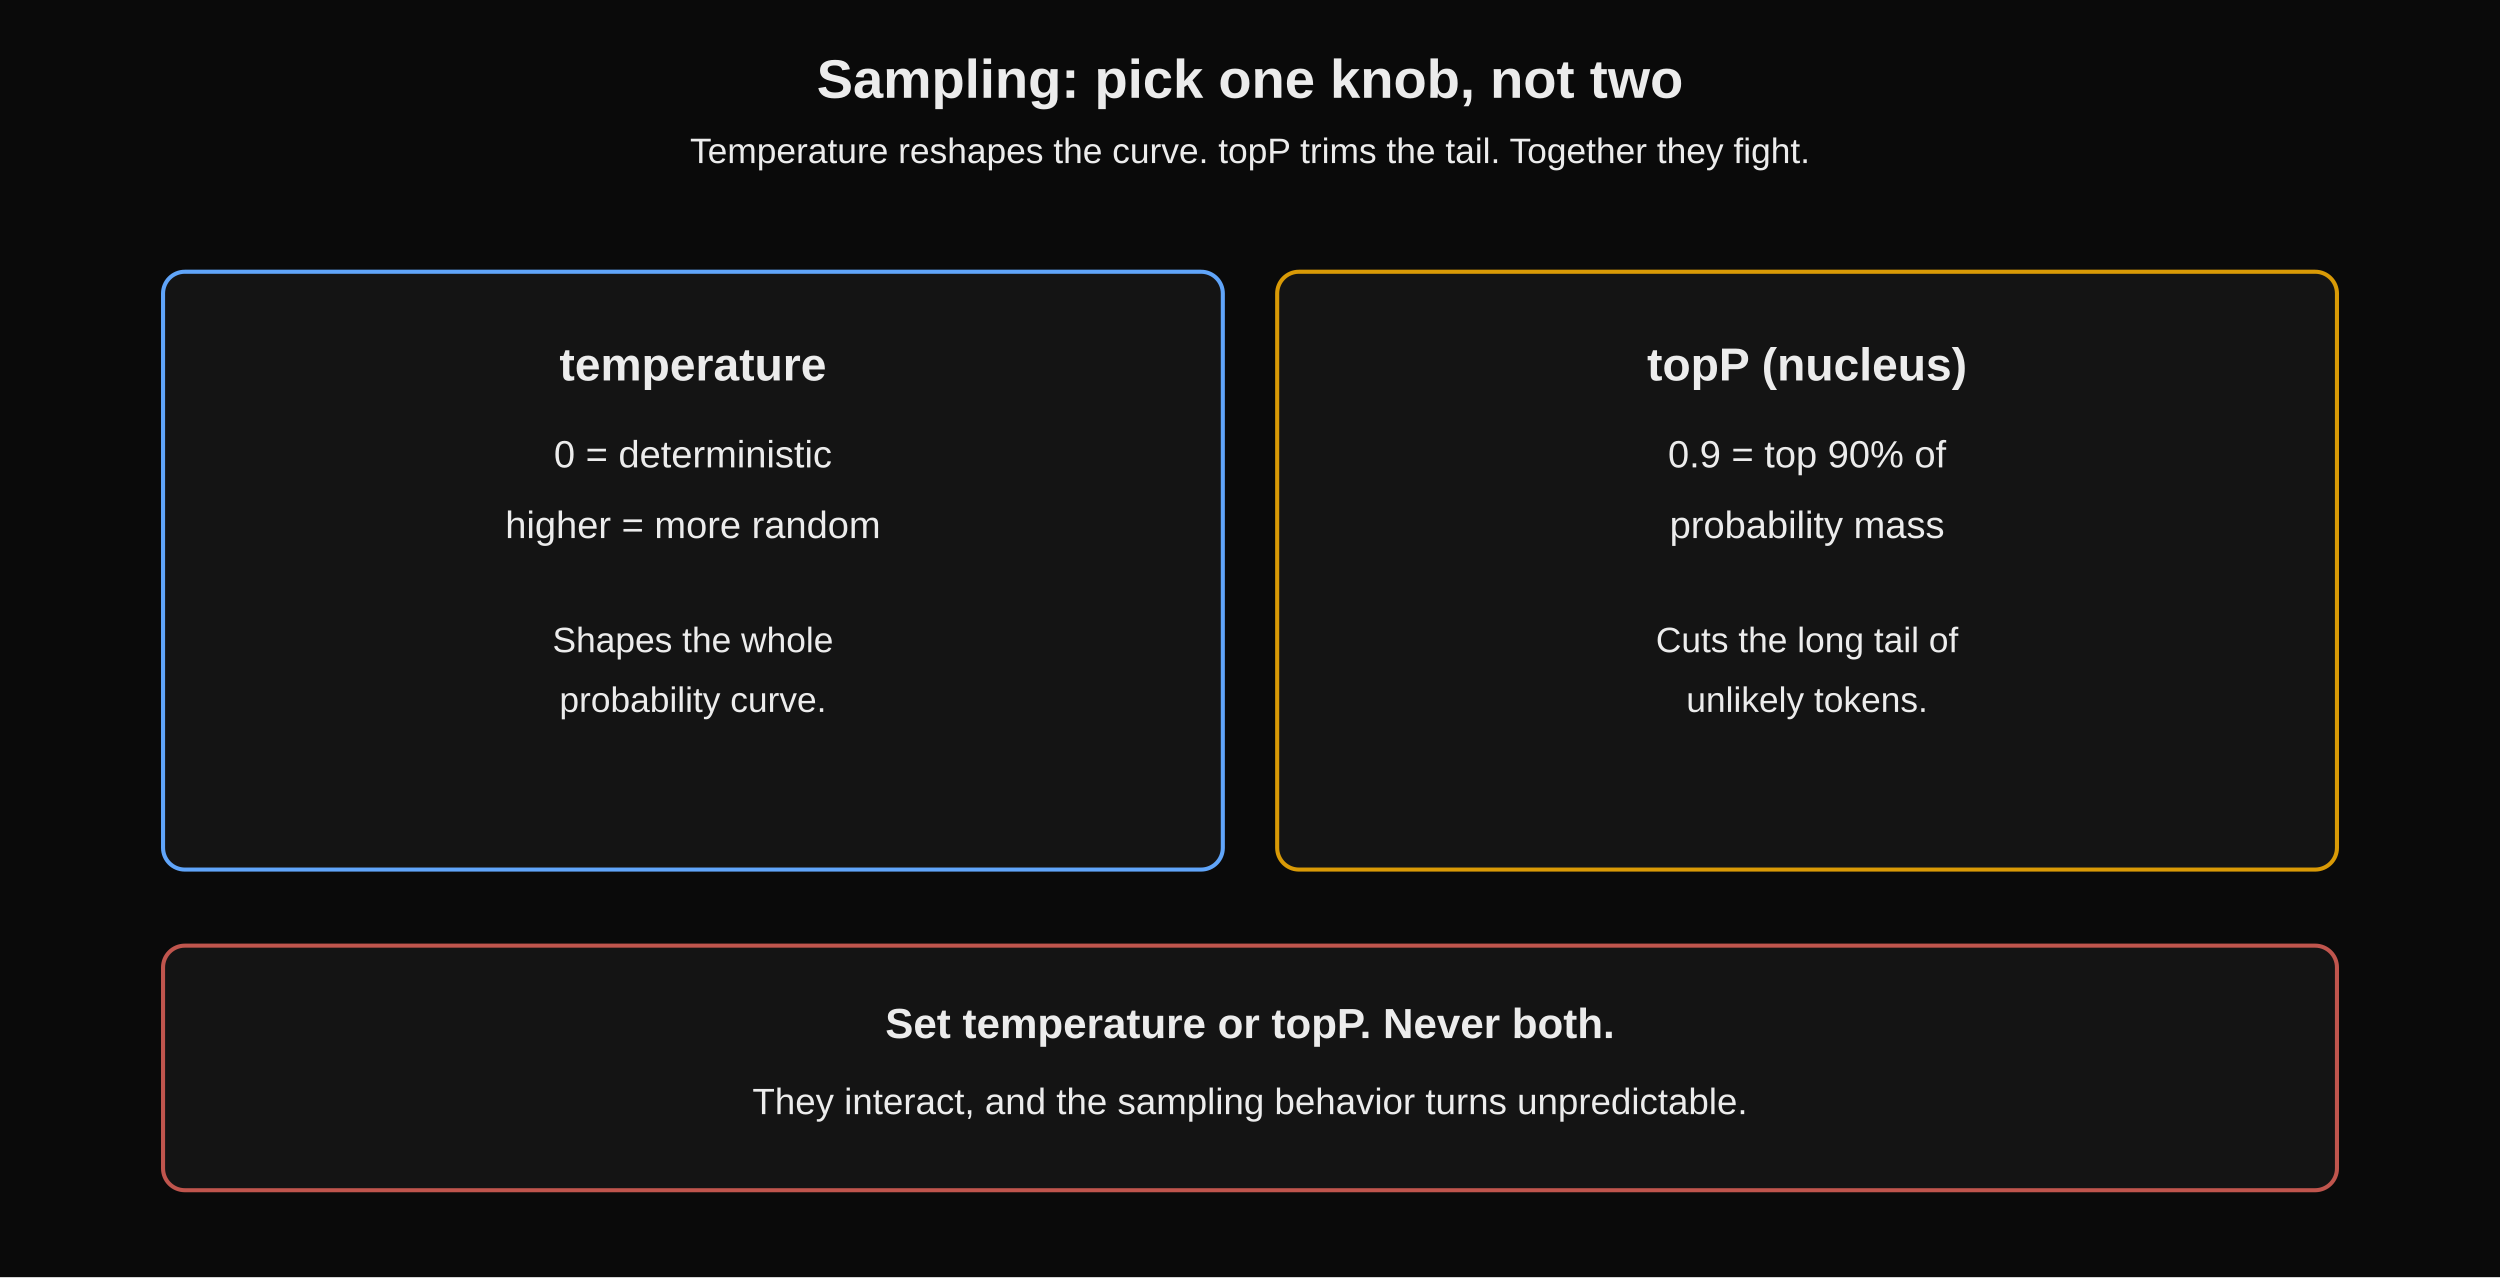
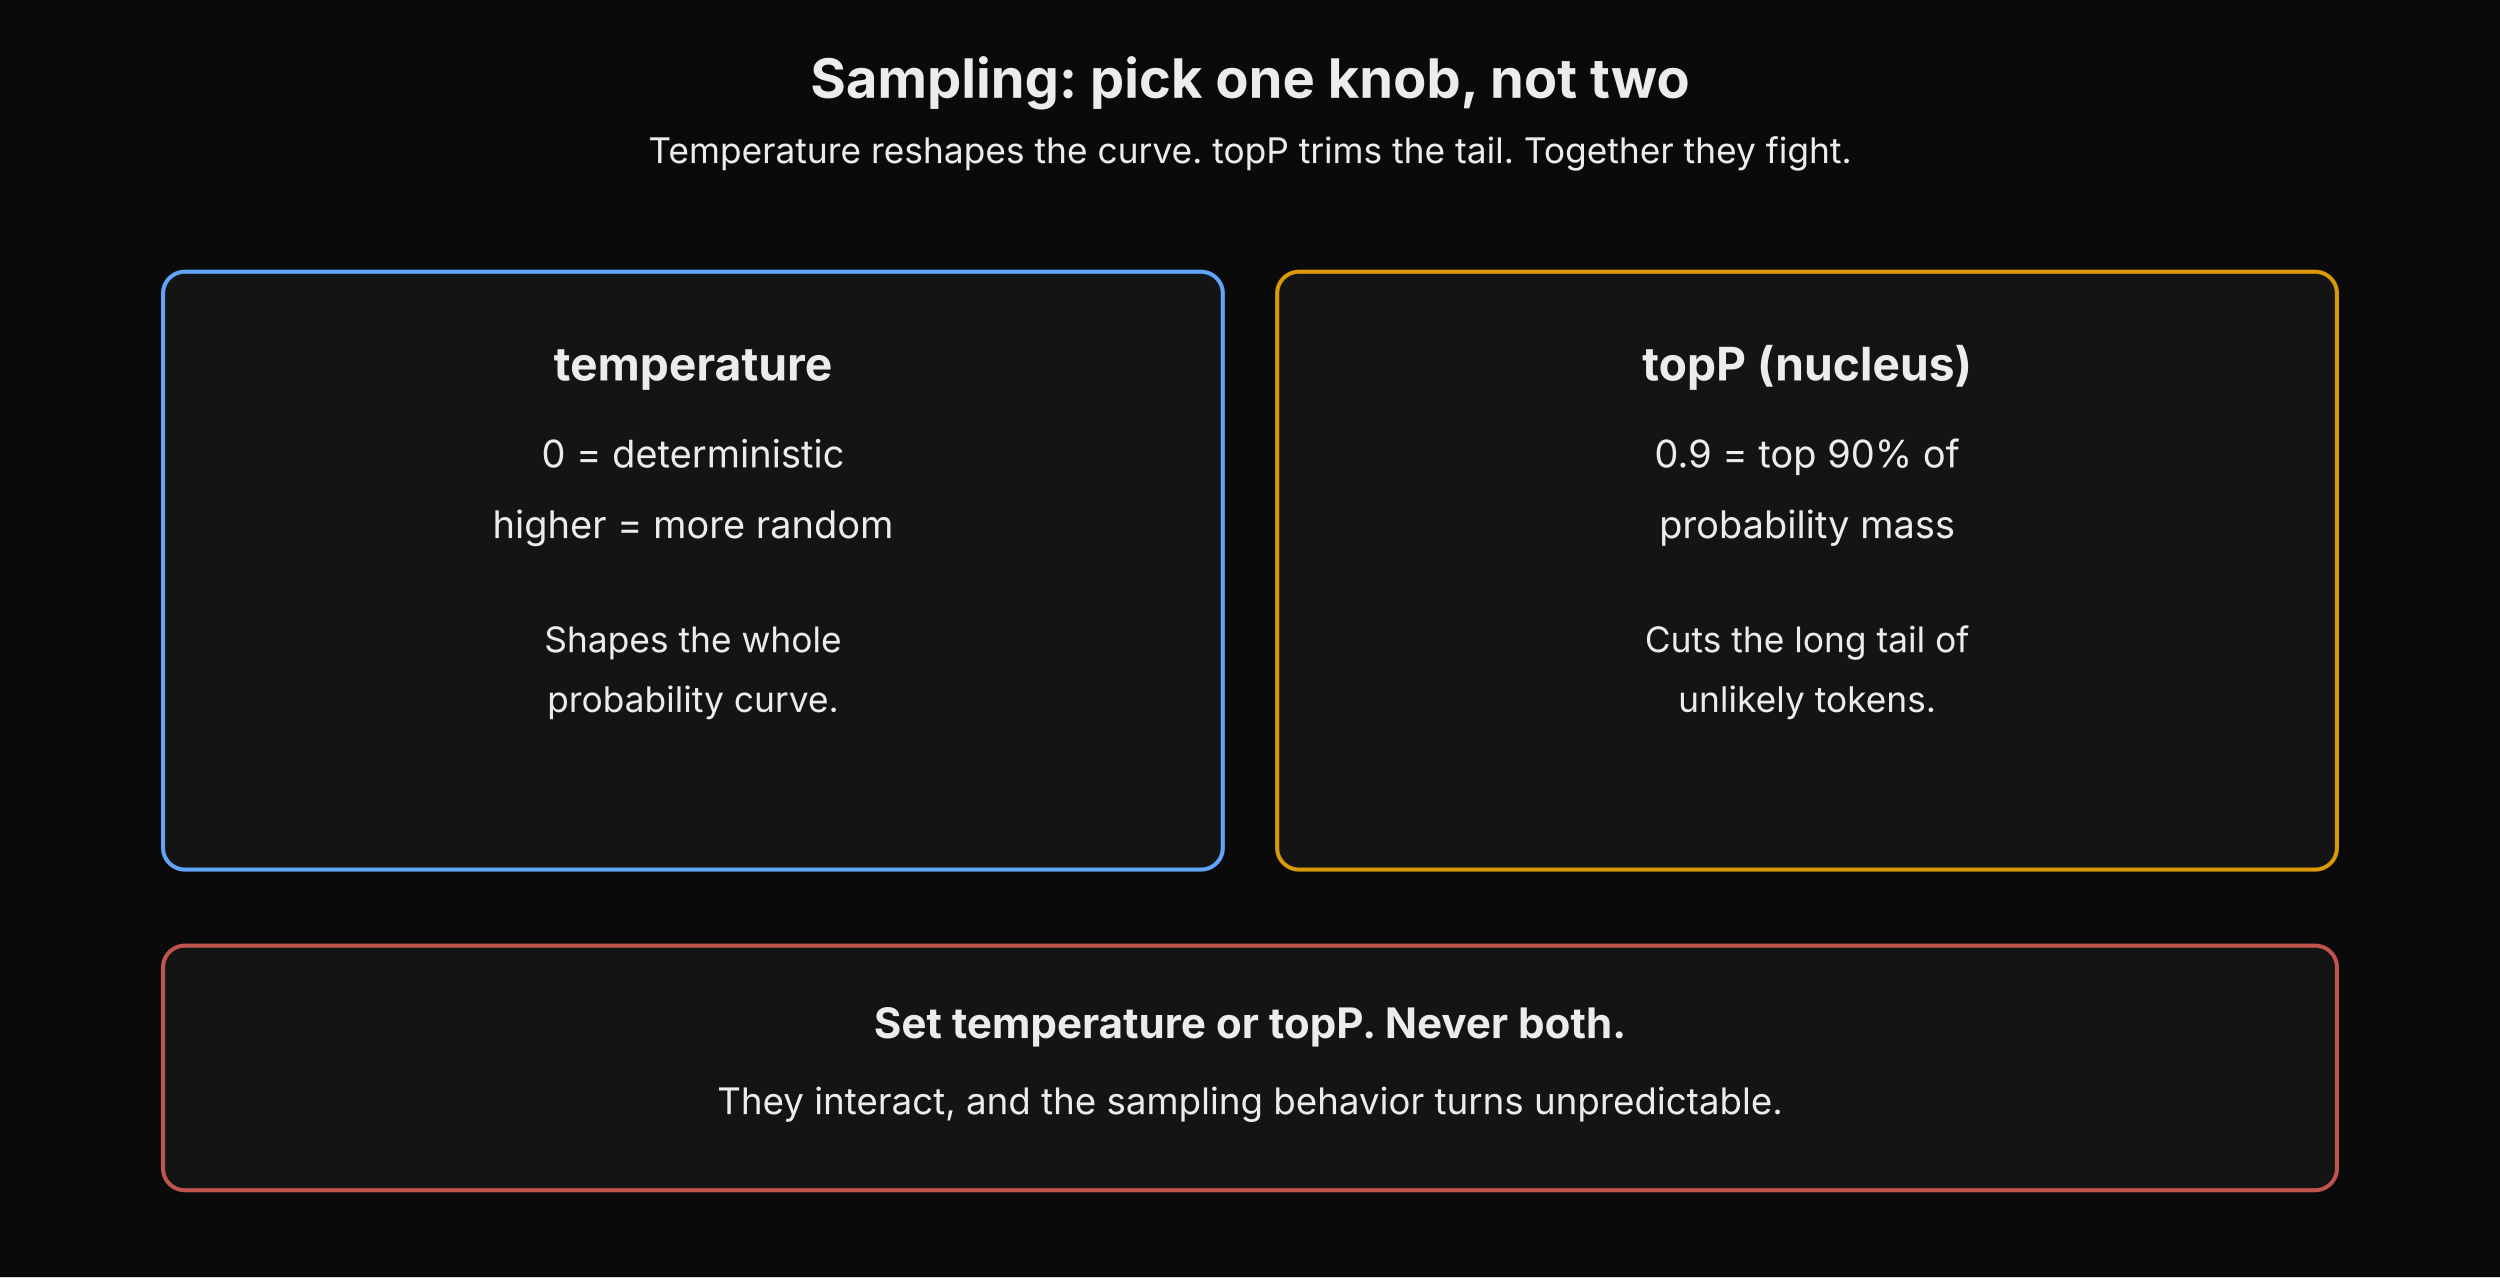
- <svg xmlns="http://www.w3.org/2000/svg" width="100%" viewBox="0 0 920 470" role="img" aria-label="Sampling parameters: set temperature or topP, not both; temperature zero is deterministic">
-   <style>text{font-family:Verdana,Arial,sans-serif;fill:#ececec;}</style>
+ <svg xmlns="http://www.w3.org/2000/svg" width="920" height="470" viewBox="0 0 920 470" role="img" aria-label="Sampling parameters: set temperature or topP, not both; temperature zero is deterministic">
+   <style>text{font-family:"Anthropic Sans",Inter,"Source Sans 3","IBM Plex Sans",sans-serif;fill:#ececec}</style>
  <defs>
    <marker id="ah" viewBox="0 0 10 10" refX="8" refY="5" markerWidth="7" markerHeight="7" orient="auto-start-reverse">
      <path d="M0,0 L10,5 L0,10 z" fill="#8a8a8a" />
    </marker>
  </defs>
  <rect x="0" y="0" width="920" height="470" fill="#0a0a0a" />
  <text x="460.0" y="36" text-anchor="middle" font-size="20" font-weight="bold">Sampling: pick one knob, not two</text>
  <text x="460.0" y="60" text-anchor="middle" font-size="13" fill="#a8a8a8">Temperature reshapes the curve. topP trims the tail. Together they fight.</text>
  <rect x="60" y="100" width="390" height="220" rx="8" fill="#141414" stroke="#60a5fa" stroke-width="1.5" />
  <text x="255" y="140" text-anchor="middle" font-size="17" fill="#ececec" font-weight="bold">temperature</text>
  <text x="255" y="172" text-anchor="middle" font-size="14" fill="#a8a8a8">0 = deterministic</text>
  <text x="255" y="198" text-anchor="middle" font-size="14" fill="#a8a8a8">higher = more random</text>
  <text x="255" y="240" text-anchor="middle" font-size="13" fill="#a8a8a8">Shapes the whole</text>
  <text x="255" y="262" text-anchor="middle" font-size="13" fill="#a8a8a8">probability curve.</text>
  <rect x="470" y="100" width="390" height="220" rx="8" fill="#141414" stroke="#d99a06" stroke-width="1.5" />
  <text x="665" y="140" text-anchor="middle" font-size="17" fill="#ececec" font-weight="bold">topP (nucleus)</text>
  <text x="665" y="172" text-anchor="middle" font-size="14" fill="#a8a8a8">0.9 = top 90% of</text>
  <text x="665" y="198" text-anchor="middle" font-size="14" fill="#a8a8a8">probability mass</text>
  <text x="665" y="240" text-anchor="middle" font-size="13" fill="#a8a8a8">Cuts the long tail of</text>
  <text x="665" y="262" text-anchor="middle" font-size="13" fill="#a8a8a8">unlikely tokens.</text>
  <rect x="60" y="348" width="800" height="90" rx="8" fill="#141414" stroke="#c0554d" stroke-width="1.5" />
  <text x="460" y="382" text-anchor="middle" font-size="15.5" fill="#ececec" font-weight="bold">Set temperature or topP. Never both.</text>
  <text x="460" y="410" text-anchor="middle" font-size="13.5" fill="#a8a8a8">They interact, and the sampling behavior turns unpredictable.</text>
</svg>
